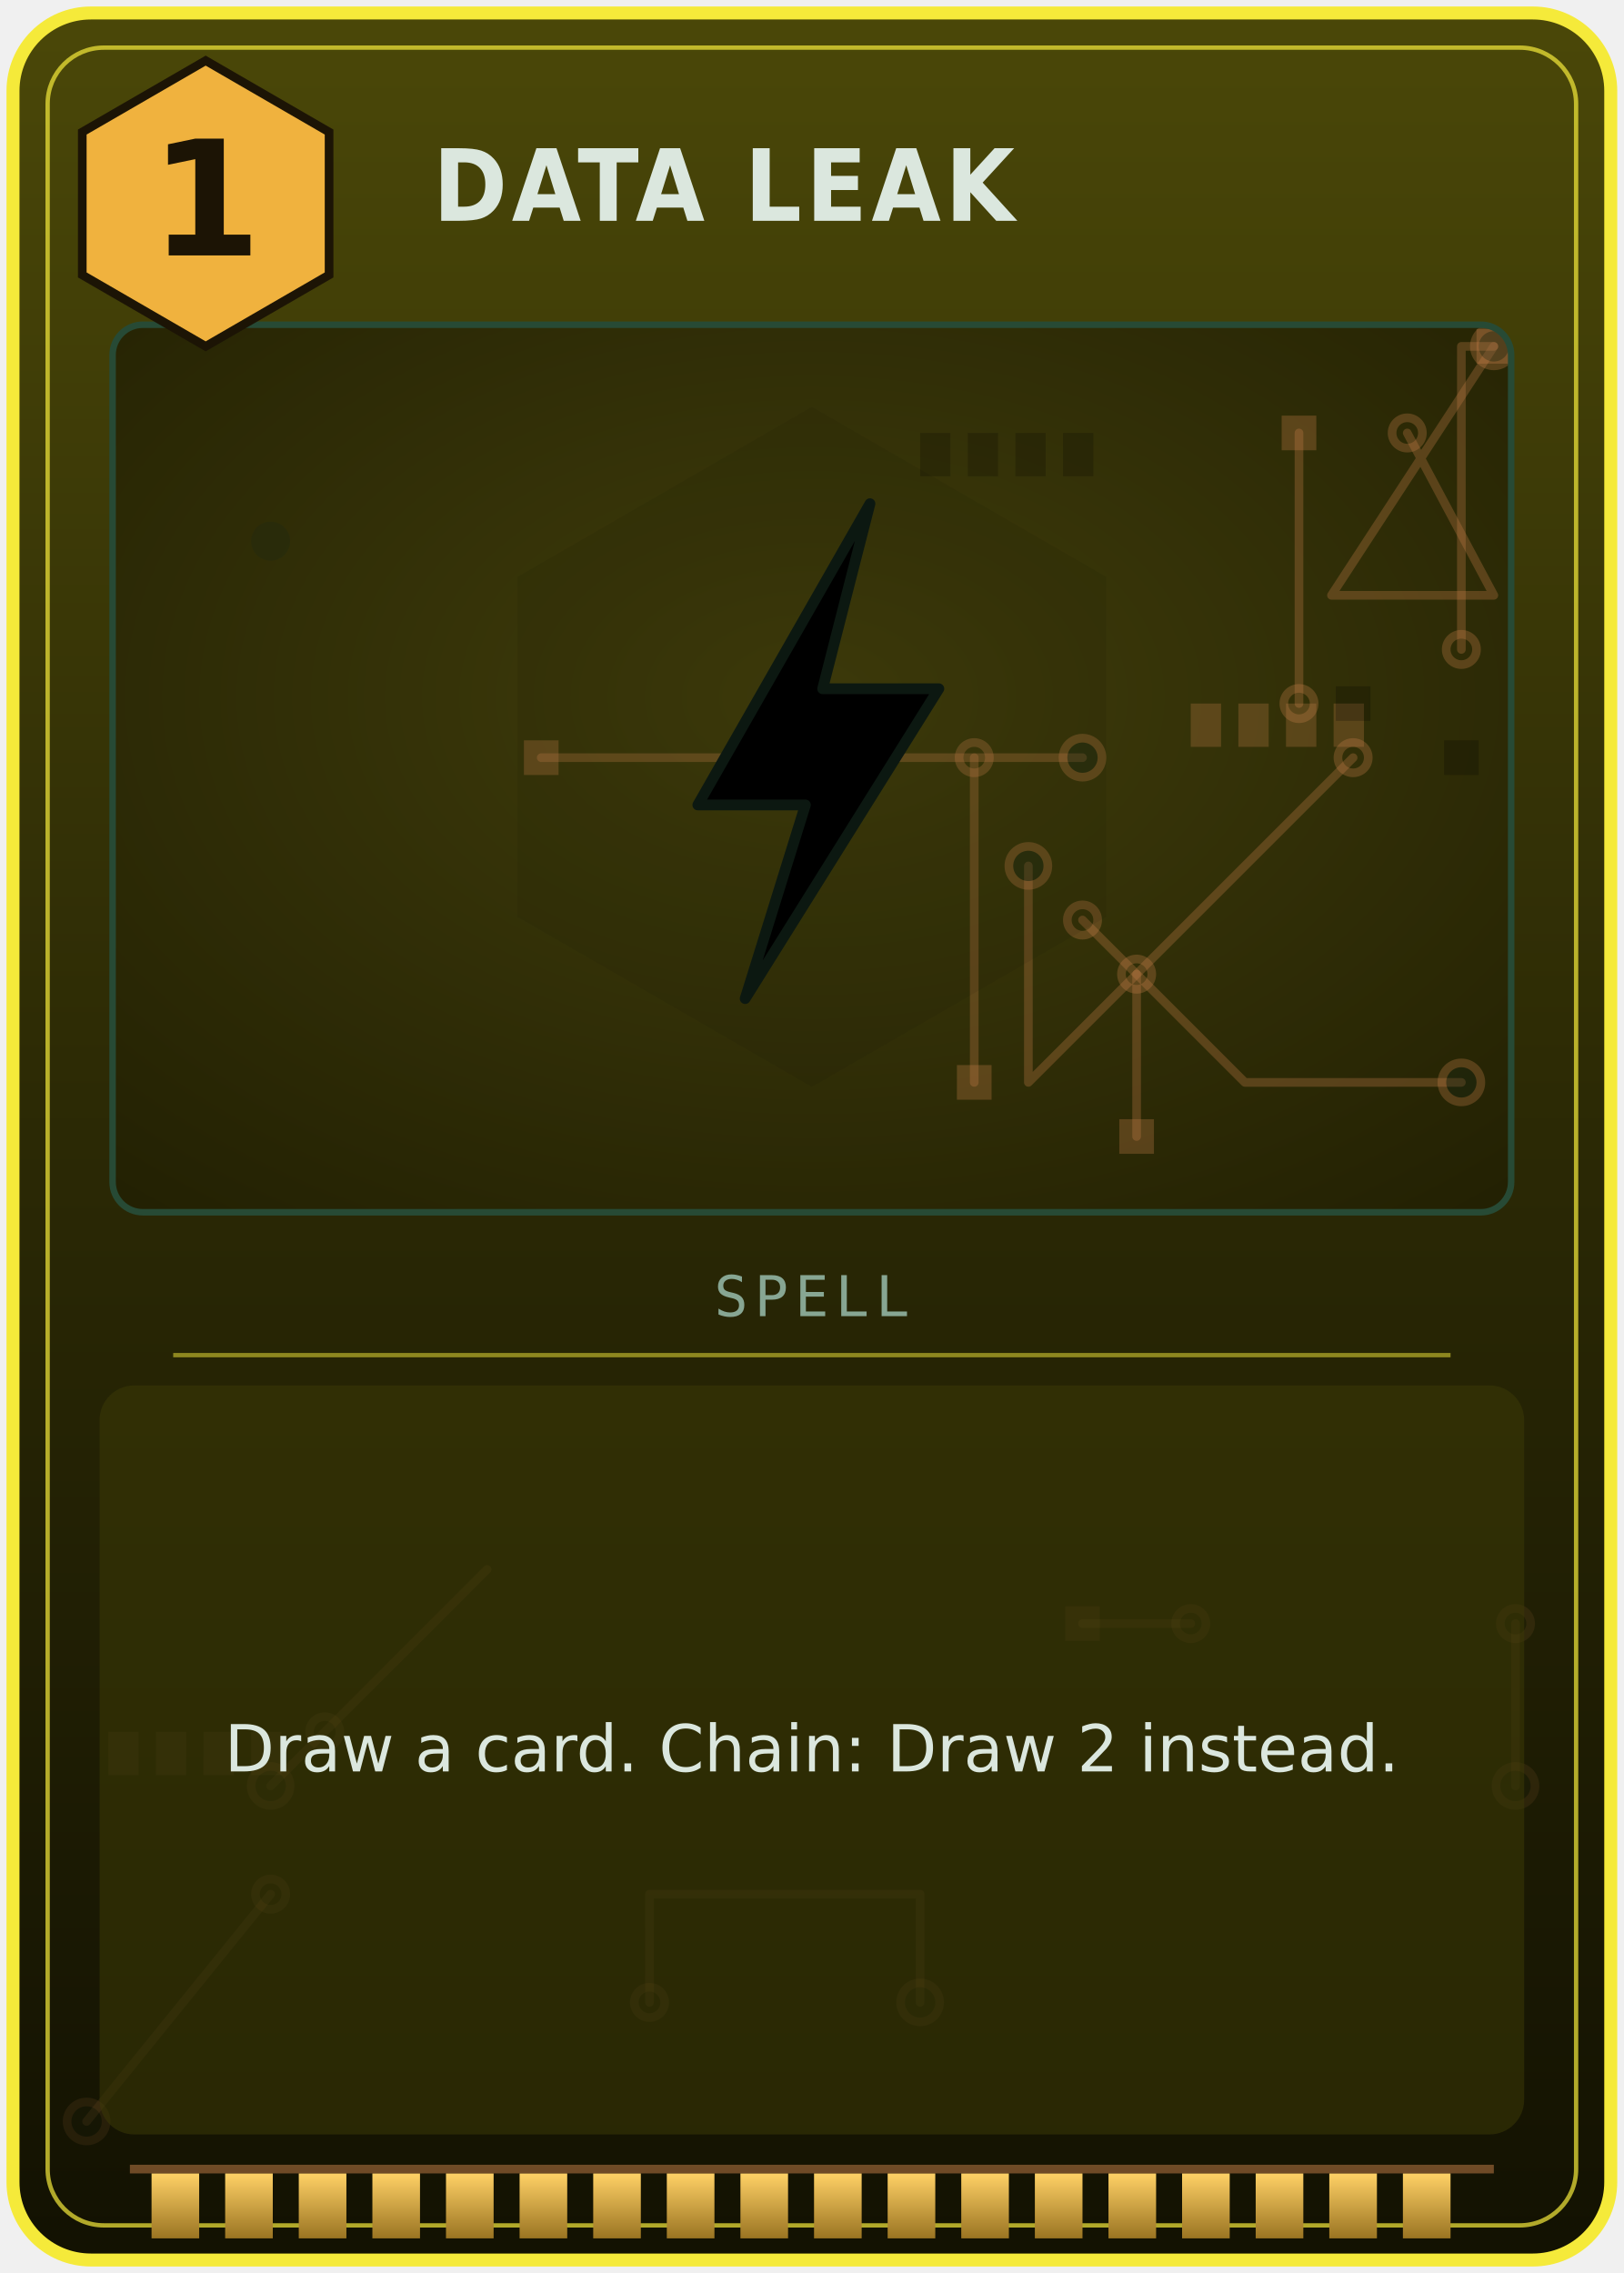
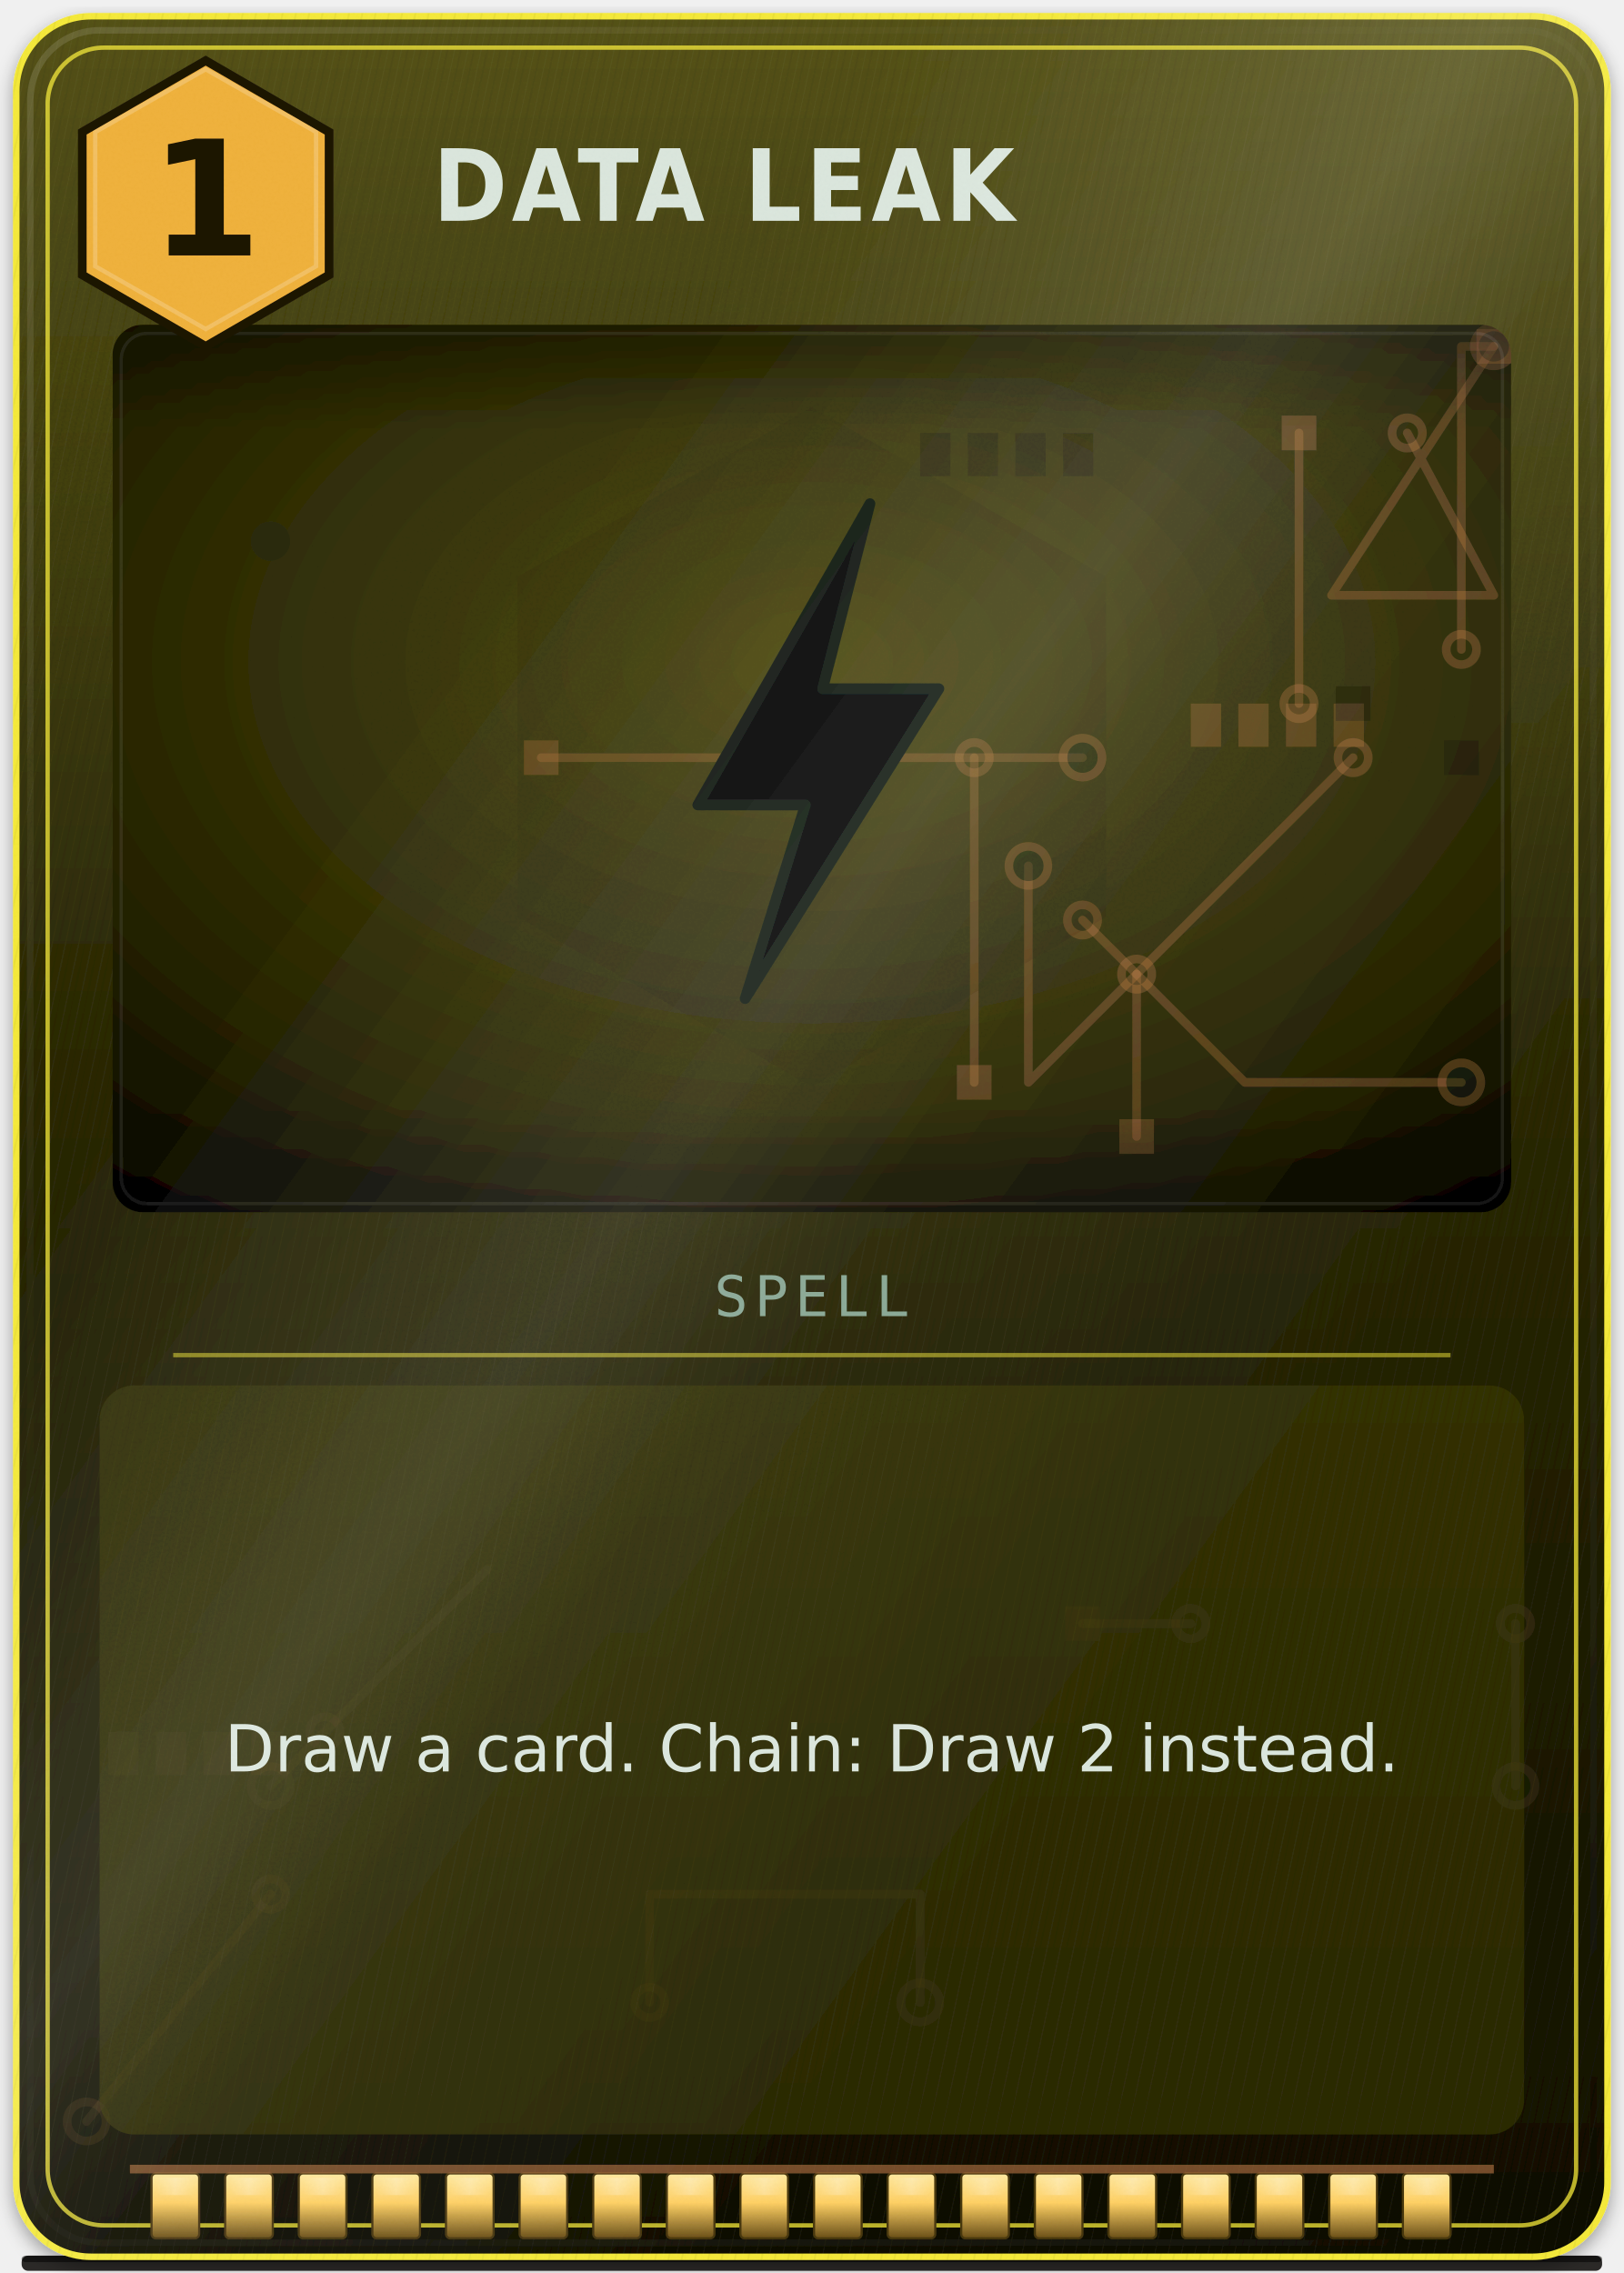
<svg xmlns="http://www.w3.org/2000/svg" width="750" height="1050" viewBox="0 0 750 1050">
  <defs>
+     <filter id="cardDrop" x="-6%" y="-3%" width="112%" height="110%" color-interpolation-filters="sRGB">
+       <feDropShadow dx="0" dy="10" stdDeviation="14" flood-color="#000" flood-opacity="0.5" />
+       <feDropShadow dx="0" dy="3" stdDeviation="4" flood-color="#000" flood-opacity="0.35" />
+     </filter>
+     <filter id="paperGrain" x="0" y="0" width="100%" height="100%">
+       <feTurbulence type="fractalNoise" baseFrequency="0.72" numOctaves="4" seed="17" result="n" />
+       <feColorMatrix in="n" type="matrix" values="0 0 0 0 0.48  0 0 0 0 0.42  0 0 0 0 0.36  0 0 0 0.07 0" result="g" />
+       <feBlend in="SourceGraphic" in2="g" mode="multiply" />
+     </filter>
+     <filter id="artDepth" x="-8%" y="-8%" width="116%" height="116%">
+       <feGaussianBlur in="SourceAlpha" stdDeviation="6" result="blur" />
+       <feOffset dy="4" result="off" />
+       <feFlood flood-color="#000" flood-opacity="0.45" />
+       <feComposite in2="off" operator="in" result="sh" />
+       <feMerge>
+         <feMergeNode in="sh" />
+         <feMergeNode in="SourceGraphic" />
+       </feMerge>
+     </filter>
    <linearGradient id="bggrad" x1="0" y1="0" x2="0" y2="1">
-       <stop offset="0" stop-color="#4a4708" />
-       <stop offset="0.5" stop-color="#2b2905" />
-       <stop offset="1" stop-color="#131202" />
-     </linearGradient>
-     <radialGradient id="artgrad" cx="0.5" cy="0.42" r="0.75">
-       <stop offset="0" stop-color="#403d0b" />
-       <stop offset="1" stop-color="#232103" />
+       <stop offset="0" stop-color="#555217" />
+       <stop offset="0.45" stop-color="#2b2905" />
+       <stop offset="1" stop-color="#100f02" />
+     </linearGradient>
+     <linearGradient id="bevelHi" x1="0" y1="0" x2="1" y2="1">
+       <stop offset="0" stop-color="#fff" stop-opacity="0.22" />
+       <stop offset="0.35" stop-color="#fff" stop-opacity="0" />
+       <stop offset="1" stop-color="#000" stop-opacity="0.28" />
+     </linearGradient>
+     <radialGradient id="artgrad" cx="0.5" cy="0.38" r="0.82">
+       <stop offset="0" stop-color="#514d0f" />
+       <stop offset="0.7" stop-color="#232103" />
+       <stop offset="1" stop-color="#1715NaN" />
    </radialGradient>
+     <linearGradient id="artInset" x1="0" y1="0" x2="0" y2="1">
+       <stop offset="0" stop-color="#000" stop-opacity="0.38" />
+       <stop offset="0.12" stop-color="#000" stop-opacity="0" />
+       <stop offset="0.88" stop-color="#000" stop-opacity="0" />
+       <stop offset="1" stop-color="#000" stop-opacity="0.42" />
+     </linearGradient>
    <linearGradient id="guldgrad" x1="0" y1="0" x2="0" y2="1">
-       <stop offset="0" stop-color="#ffd166" />
-       <stop offset="1" stop-color="#9a7422" />
-     </linearGradient>
+       <stop offset="0" stop-color="#ffe9a0" />
+       <stop offset="0.45" stop-color="#ffd166" />
+       <stop offset="1" stop-color="#6a5018" />
+     </linearGradient>
+     <linearGradient id="guldShine" x1="0" y1="0" x2="1" y2="0">
+       <stop offset="0" stop-color="#fff" stop-opacity="0" />
+       <stop offset="0.5" stop-color="#fff" stop-opacity="0.45" />
+       <stop offset="1" stop-color="#fff" stop-opacity="0" />
+     </linearGradient>
+     <linearGradient id="gloss" x1="0" y1="0" x2="1" y2="1">
+       <stop offset="0.28" stop-color="#fff" stop-opacity="0" />
+       <stop offset="0.46" stop-color="#fff" stop-opacity="0.16" />
+       <stop offset="0.54" stop-color="#fff" stop-opacity="0.06" />
+       <stop offset="0.72" stop-color="#fff" stop-opacity="0" />
+     </linearGradient>
+     <pattern id="fiber" width="6" height="6" patternUnits="userSpaceOnUse" patternTransform="rotate(12)">
+       <line x1="0" y1="0" x2="0" y2="6" stroke="#fff" stroke-width="0.6" opacity="0.04" />
+       <line x1="3" y1="0" x2="3" y2="6" stroke="#000" stroke-width="0.5" opacity="0.06" />
+     </pattern>
    <clipPath id="artclip">
      <rect x="52" y="150" width="646" height="410" rx="14" />
    </clipPath>
+     <clipPath id="cardclip">
+       <rect x="6" y="6" width="738" height="1038" rx="36" />
+     </clipPath>
  </defs>
-   <rect x="6" y="6" width="738" height="1038" rx="36" fill="url(#bggrad)" stroke="#f5ea3a" stroke-width="6" />
-   <rect x="22" y="22" width="706" height="1006" rx="26" fill="none" stroke="#f5ea3a" stroke-width="2" opacity="0.7" />
-   <circle cx="125" cy="875" r="7" fill="none" stroke="#c9814a" stroke-width="4" opacity="0.1" />
-   <path d="M 125 875 L 40 980" fill="none" stroke="#c9814a" stroke-width="4" stroke-linecap="round" stroke-linejoin="round" opacity="0.1" />
-   <circle cx="40" cy="980" r="9" fill="#122419" stroke="#c9814a" stroke-width="4" opacity="0.1" />
-   <circle cx="550" cy="750" r="7" fill="none" stroke="#c9814a" stroke-width="4" opacity="0.1" />
-   <path d="M 550 750 L 500 750" fill="none" stroke="#c9814a" stroke-width="4" stroke-linecap="round" stroke-linejoin="round" opacity="0.1" />
-   <rect x="492" y="742" width="16" height="16" fill="#c9814a" opacity="0.1" />
-   <circle cx="700" cy="750" r="7" fill="none" stroke="#c9814a" stroke-width="4" opacity="0.1" />
-   <path d="M 700 750 L 700 825" fill="none" stroke="#c9814a" stroke-width="4" stroke-linecap="round" stroke-linejoin="round" opacity="0.1" />
-   <circle cx="700" cy="825" r="9" fill="#122419" stroke="#c9814a" stroke-width="4" opacity="0.1" />
-   <circle cx="300" cy="925" r="7" fill="none" stroke="#c9814a" stroke-width="4" opacity="0.1" />
-   <path d="M 300 925 L 300 875 L 425 875 L 425 925" fill="none" stroke="#c9814a" stroke-width="4" stroke-linecap="round" stroke-linejoin="round" opacity="0.1" />
-   <circle cx="425" cy="925" r="9" fill="#122419" stroke="#c9814a" stroke-width="4" opacity="0.1" />
-   <circle cx="150" cy="800" r="7" fill="none" stroke="#c9814a" stroke-width="4" opacity="0.1" />
-   <path d="M 150 800 L 225 725 L 125 825" fill="none" stroke="#c9814a" stroke-width="4" stroke-linecap="round" stroke-linejoin="round" opacity="0.1" />
-   <circle cx="125" cy="825" r="9" fill="#122419" stroke="#c9814a" stroke-width="4" opacity="0.1" />
-   <rect x="50" y="800" width="14" height="20" fill="#c9814a" opacity="0.09" />
-   <rect x="72" y="800" width="14" height="20" fill="#c9814a" opacity="0.09" />
-   <rect x="94" y="800" width="14" height="20" fill="#c9814a" opacity="0.09" />
-   <rect x="116" y="800" width="14" height="20" fill="#c9814a" opacity="0.09" />
-   <g clip-path="url(#artclip)">
-     <rect x="52" y="150" width="646" height="410" fill="url(#artgrad)" />
-     <circle cx="525" cy="450" r="7" fill="none" stroke="#c9814a" stroke-width="4" opacity="0.3" />
-     <path d="M 525 450 L 525 525" fill="none" stroke="#c9814a" stroke-width="4" stroke-linecap="round" stroke-linejoin="round" opacity="0.3" />
-     <rect x="517" y="517" width="16" height="16" fill="#c9814a" opacity="0.3" />
-     <circle cx="500" cy="425" r="7" fill="none" stroke="#c9814a" stroke-width="4" opacity="0.3" />
-     <path d="M 500 425 L 575 500 L 675 500" fill="none" stroke="#c9814a" stroke-width="4" stroke-linecap="round" stroke-linejoin="round" opacity="0.3" />
-     <circle cx="675" cy="500" r="9" fill="#122419" stroke="#c9814a" stroke-width="4" opacity="0.3" />
-     <circle cx="400" cy="350" r="7" fill="none" stroke="#c9814a" stroke-width="4" opacity="0.3" />
-     <path d="M 400 350 L 500 350" fill="none" stroke="#c9814a" stroke-width="4" stroke-linecap="round" stroke-linejoin="round" opacity="0.3" />
-     <circle cx="500" cy="350" r="9" fill="#122419" stroke="#c9814a" stroke-width="4" opacity="0.3" />
-     <circle cx="650" cy="200" r="7" fill="none" stroke="#c9814a" stroke-width="4" opacity="0.3" />
-     <path d="M 650 200 L 690 275 L 615 275 L 690 160" fill="none" stroke="#c9814a" stroke-width="4" stroke-linecap="round" stroke-linejoin="round" opacity="0.3" />
-     <circle cx="690" cy="160" r="9" fill="#122419" stroke="#c9814a" stroke-width="4" opacity="0.3" />
-     <circle cx="400" cy="350" r="7" fill="none" stroke="#c9814a" stroke-width="4" opacity="0.3" />
-     <path d="M 400 350 L 250 350" fill="none" stroke="#c9814a" stroke-width="4" stroke-linecap="round" stroke-linejoin="round" opacity="0.3" />
-     <rect x="242" y="342" width="16" height="16" fill="#c9814a" opacity="0.3" />
-     <circle cx="675" cy="300" r="7" fill="none" stroke="#c9814a" stroke-width="4" opacity="0.3" />
-     <path d="M 675 300 L 675 160 L 690 160" fill="none" stroke="#c9814a" stroke-width="4" stroke-linecap="round" stroke-linejoin="round" opacity="0.3" />
-     <rect x="682" y="152" width="16" height="16" fill="#c9814a" opacity="0.3" />
-     <circle cx="600" cy="325" r="7" fill="none" stroke="#c9814a" stroke-width="4" opacity="0.3" />
-     <path d="M 600 325 L 600 200" fill="none" stroke="#c9814a" stroke-width="4" stroke-linecap="round" stroke-linejoin="round" opacity="0.3" />
-     <rect x="592" y="192" width="16" height="16" fill="#c9814a" opacity="0.3" />
-     <circle cx="625" cy="350" r="7" fill="none" stroke="#c9814a" stroke-width="4" opacity="0.3" />
-     <path d="M 625 350 L 475 500 L 475 400" fill="none" stroke="#c9814a" stroke-width="4" stroke-linecap="round" stroke-linejoin="round" opacity="0.3" />
-     <circle cx="475" cy="400" r="9" fill="#122419" stroke="#c9814a" stroke-width="4" opacity="0.3" />
-     <circle cx="450" cy="350" r="7" fill="none" stroke="#c9814a" stroke-width="4" opacity="0.3" />
-     <path d="M 450 350 L 450 500" fill="none" stroke="#c9814a" stroke-width="4" stroke-linecap="round" stroke-linejoin="round" opacity="0.3" />
-     <rect x="442" y="492" width="16" height="16" fill="#c9814a" opacity="0.3" />
-     <rect x="550" y="325" width="14" height="20" fill="#c9814a" opacity="0.27" />
-     <rect x="572" y="325" width="14" height="20" fill="#c9814a" opacity="0.27" />
-     <rect x="594" y="325" width="14" height="20" fill="#c9814a" opacity="0.27" />
-     <rect x="616" y="325" width="14" height="20" fill="#c9814a" opacity="0.27" />
-     <circle cx="200" cy="325" r="7" fill="none" stroke="undefined" stroke-width="4" opacity="0.22" />
-     <path d="M 200 325 L 125 250" fill="none" stroke="undefined" stroke-width="4" stroke-linecap="round" stroke-linejoin="round" opacity="0.22" />
-     <circle cx="125" cy="250" r="9" fill="#122419" stroke="undefined" stroke-width="4" opacity="0.22" />
-     <circle cx="550" cy="325" r="7" fill="none" stroke="undefined" stroke-width="4" opacity="0.22" />
-     <path d="M 550 325 L 625 325" fill="none" stroke="undefined" stroke-width="4" stroke-linecap="round" stroke-linejoin="round" opacity="0.22" />
-     <rect x="617" y="317" width="16" height="16" fill="undefined" opacity="0.22" />
-     <circle cx="675" cy="225" r="7" fill="none" stroke="undefined" stroke-width="4" opacity="0.22" />
-     <path d="M 675 225 L 675 350" fill="none" stroke="undefined" stroke-width="4" stroke-linecap="round" stroke-linejoin="round" opacity="0.22" />
-     <rect x="667" y="342" width="16" height="16" fill="undefined" opacity="0.22" />
-     <rect x="425" y="200" width="14" height="20" fill="undefined" opacity="0.198" />
-     <rect x="447" y="200" width="14" height="20" fill="undefined" opacity="0.198" />
-     <rect x="469" y="200" width="14" height="20" fill="undefined" opacity="0.198" />
-     <rect x="491" y="200" width="14" height="20" fill="undefined" opacity="0.198" />
-     <g transform="translate(375 345) scale(0.994) translate(-375 -345)">
-       <polygon points="511.8,266.0 511.8,424.0 375.0,503.0 238.2,424.0 238.2,266.0 375.0,187.0" fill="none" stroke="undefined" stroke-width="10" stroke-linejoin="round" />
-       <polygon points="511.8,266.0 511.8,424.0 375.0,503.0 238.2,424.0 238.2,266.0 375.0,187.0" fill="undefined" opacity="0.07" />
-       <path d="M 402 232 L 322 372 L 372 372 L 344 462 L 434 318 L 380 318 Z" fill="undefined" stroke="#0c1811" stroke-width="5" stroke-linejoin="round" />
+   <rect x="10" y="1042" width="730" height="7" rx="3" fill="#080604" opacity="0.85" />
+   <rect x="10" y="1042" width="730" height="3" rx="2" fill="#6e69NaN" opacity="0.5" />
+   <g filter="url(#cardDrop)">
+     <g filter="url(#paperGrain)" clip-path="url(#cardclip)">
+       <rect x="6" y="6" width="738" height="1038" rx="36" fill="url(#bggrad)" stroke="#f5ea3a" stroke-width="6" />
+       <rect x="6" y="6" width="738" height="1038" rx="36" fill="url(#fiber)" />
+       <rect x="22" y="22" width="706" height="1006" rx="26" fill="none" stroke="#f5ea3a" stroke-width="2" opacity="0.75" />
+       <rect x="14" y="14" width="722" height="1022" rx="32" fill="none" stroke="url(#bevelHi)" stroke-width="3" opacity="0.55" />
+       <circle cx="125" cy="875" r="7" fill="none" stroke="#c9814a" stroke-width="4" opacity="0.1" />
+       <path d="M 125 875 L 40 980" fill="none" stroke="#c9814a" stroke-width="4" stroke-linecap="round" stroke-linejoin="round" opacity="0.1" />
+       <circle cx="40" cy="980" r="9" fill="#122419" stroke="#c9814a" stroke-width="4" opacity="0.1" />
+       <circle cx="550" cy="750" r="7" fill="none" stroke="#c9814a" stroke-width="4" opacity="0.1" />
+       <path d="M 550 750 L 500 750" fill="none" stroke="#c9814a" stroke-width="4" stroke-linecap="round" stroke-linejoin="round" opacity="0.1" />
+       <rect x="492" y="742" width="16" height="16" fill="#c9814a" opacity="0.1" />
+       <circle cx="700" cy="750" r="7" fill="none" stroke="#c9814a" stroke-width="4" opacity="0.1" />
+       <path d="M 700 750 L 700 825" fill="none" stroke="#c9814a" stroke-width="4" stroke-linecap="round" stroke-linejoin="round" opacity="0.1" />
+       <circle cx="700" cy="825" r="9" fill="#122419" stroke="#c9814a" stroke-width="4" opacity="0.1" />
+       <circle cx="300" cy="925" r="7" fill="none" stroke="#c9814a" stroke-width="4" opacity="0.1" />
+       <path d="M 300 925 L 300 875 L 425 875 L 425 925" fill="none" stroke="#c9814a" stroke-width="4" stroke-linecap="round" stroke-linejoin="round" opacity="0.1" />
+       <circle cx="425" cy="925" r="9" fill="#122419" stroke="#c9814a" stroke-width="4" opacity="0.1" />
+       <circle cx="150" cy="800" r="7" fill="none" stroke="#c9814a" stroke-width="4" opacity="0.1" />
+       <path d="M 150 800 L 225 725 L 125 825" fill="none" stroke="#c9814a" stroke-width="4" stroke-linecap="round" stroke-linejoin="round" opacity="0.1" />
+       <circle cx="125" cy="825" r="9" fill="#122419" stroke="#c9814a" stroke-width="4" opacity="0.1" />
+       <rect x="50" y="800" width="14" height="20" fill="#c9814a" opacity="0.09" />
+       <rect x="72" y="800" width="14" height="20" fill="#c9814a" opacity="0.09" />
+       <rect x="94" y="800" width="14" height="20" fill="#c9814a" opacity="0.09" />
+       <rect x="116" y="800" width="14" height="20" fill="#c9814a" opacity="0.09" />
+       <g clip-path="url(#artclip)" filter="url(#artDepth)">
+         <rect x="52" y="150" width="646" height="410" fill="url(#artgrad)" />
+         <circle cx="525" cy="450" r="7" fill="none" stroke="#c9814a" stroke-width="4" opacity="0.3" />
+         <path d="M 525 450 L 525 525" fill="none" stroke="#c9814a" stroke-width="4" stroke-linecap="round" stroke-linejoin="round" opacity="0.3" />
+         <rect x="517" y="517" width="16" height="16" fill="#c9814a" opacity="0.3" />
+         <circle cx="500" cy="425" r="7" fill="none" stroke="#c9814a" stroke-width="4" opacity="0.3" />
+         <path d="M 500 425 L 575 500 L 675 500" fill="none" stroke="#c9814a" stroke-width="4" stroke-linecap="round" stroke-linejoin="round" opacity="0.3" />
+         <circle cx="675" cy="500" r="9" fill="#122419" stroke="#c9814a" stroke-width="4" opacity="0.3" />
+         <circle cx="400" cy="350" r="7" fill="none" stroke="#c9814a" stroke-width="4" opacity="0.3" />
+         <path d="M 400 350 L 500 350" fill="none" stroke="#c9814a" stroke-width="4" stroke-linecap="round" stroke-linejoin="round" opacity="0.3" />
+         <circle cx="500" cy="350" r="9" fill="#122419" stroke="#c9814a" stroke-width="4" opacity="0.3" />
+         <circle cx="650" cy="200" r="7" fill="none" stroke="#c9814a" stroke-width="4" opacity="0.3" />
+         <path d="M 650 200 L 690 275 L 615 275 L 690 160" fill="none" stroke="#c9814a" stroke-width="4" stroke-linecap="round" stroke-linejoin="round" opacity="0.3" />
+         <circle cx="690" cy="160" r="9" fill="#122419" stroke="#c9814a" stroke-width="4" opacity="0.3" />
+         <circle cx="400" cy="350" r="7" fill="none" stroke="#c9814a" stroke-width="4" opacity="0.3" />
+         <path d="M 400 350 L 250 350" fill="none" stroke="#c9814a" stroke-width="4" stroke-linecap="round" stroke-linejoin="round" opacity="0.3" />
+         <rect x="242" y="342" width="16" height="16" fill="#c9814a" opacity="0.3" />
+         <circle cx="675" cy="300" r="7" fill="none" stroke="#c9814a" stroke-width="4" opacity="0.3" />
+         <path d="M 675 300 L 675 160 L 690 160" fill="none" stroke="#c9814a" stroke-width="4" stroke-linecap="round" stroke-linejoin="round" opacity="0.3" />
+         <rect x="682" y="152" width="16" height="16" fill="#c9814a" opacity="0.3" />
+         <circle cx="600" cy="325" r="7" fill="none" stroke="#c9814a" stroke-width="4" opacity="0.3" />
+         <path d="M 600 325 L 600 200" fill="none" stroke="#c9814a" stroke-width="4" stroke-linecap="round" stroke-linejoin="round" opacity="0.3" />
+         <rect x="592" y="192" width="16" height="16" fill="#c9814a" opacity="0.3" />
+         <circle cx="625" cy="350" r="7" fill="none" stroke="#c9814a" stroke-width="4" opacity="0.3" />
+         <path d="M 625 350 L 475 500 L 475 400" fill="none" stroke="#c9814a" stroke-width="4" stroke-linecap="round" stroke-linejoin="round" opacity="0.3" />
+         <circle cx="475" cy="400" r="9" fill="#122419" stroke="#c9814a" stroke-width="4" opacity="0.3" />
+         <circle cx="450" cy="350" r="7" fill="none" stroke="#c9814a" stroke-width="4" opacity="0.3" />
+         <path d="M 450 350 L 450 500" fill="none" stroke="#c9814a" stroke-width="4" stroke-linecap="round" stroke-linejoin="round" opacity="0.3" />
+         <rect x="442" y="492" width="16" height="16" fill="#c9814a" opacity="0.3" />
+         <rect x="550" y="325" width="14" height="20" fill="#c9814a" opacity="0.27" />
+         <rect x="572" y="325" width="14" height="20" fill="#c9814a" opacity="0.27" />
+         <rect x="594" y="325" width="14" height="20" fill="#c9814a" opacity="0.27" />
+         <rect x="616" y="325" width="14" height="20" fill="#c9814a" opacity="0.27" />
+         <circle cx="200" cy="325" r="7" fill="none" stroke="undefined" stroke-width="4" opacity="0.22" />
+         <path d="M 200 325 L 125 250" fill="none" stroke="undefined" stroke-width="4" stroke-linecap="round" stroke-linejoin="round" opacity="0.22" />
+         <circle cx="125" cy="250" r="9" fill="#122419" stroke="undefined" stroke-width="4" opacity="0.22" />
+         <circle cx="550" cy="325" r="7" fill="none" stroke="undefined" stroke-width="4" opacity="0.22" />
+         <path d="M 550 325 L 625 325" fill="none" stroke="undefined" stroke-width="4" stroke-linecap="round" stroke-linejoin="round" opacity="0.22" />
+         <rect x="617" y="317" width="16" height="16" fill="undefined" opacity="0.22" />
+         <circle cx="675" cy="225" r="7" fill="none" stroke="undefined" stroke-width="4" opacity="0.22" />
+         <path d="M 675 225 L 675 350" fill="none" stroke="undefined" stroke-width="4" stroke-linecap="round" stroke-linejoin="round" opacity="0.22" />
+         <rect x="667" y="342" width="16" height="16" fill="undefined" opacity="0.22" />
+         <rect x="425" y="200" width="14" height="20" fill="undefined" opacity="0.198" />
+         <rect x="447" y="200" width="14" height="20" fill="undefined" opacity="0.198" />
+         <rect x="469" y="200" width="14" height="20" fill="undefined" opacity="0.198" />
+         <rect x="491" y="200" width="14" height="20" fill="undefined" opacity="0.198" />
+         <g transform="translate(375 345) scale(0.994) translate(-375 -345)">
+           <polygon points="511.8,266.0 511.8,424.0 375.0,503.0 238.2,424.0 238.2,266.0 375.0,187.0" fill="none" stroke="undefined" stroke-width="10" stroke-linejoin="round" />
+           <polygon points="511.8,266.0 511.8,424.0 375.0,503.0 238.2,424.0 238.2,266.0 375.0,187.0" fill="undefined" opacity="0.07" />
+           <path d="M 402 232 L 322 372 L 372 372 L 344 462 L 434 318 L 380 318 Z" fill="undefined" stroke="#0c1811" stroke-width="5" stroke-linejoin="round" />
+         </g>
+         <rect x="52" y="150" width="646" height="410" fill="url(#artInset)" />
+       </g>
+       <rect x="52" y="150" width="646" height="410" rx="14" fill="none" stroke="#b8b0NaN" stroke-width="4" />
+       <rect x="56" y="154" width="638" height="402" rx="12" fill="none" stroke="#fff" stroke-width="1.5" opacity="0.08" />
+       <text x="200" y="102" font-family="DejaVu Sans Condensed" font-weight="bold" font-size="46" letter-spacing="2" fill="#dbe7de">DATA LEAK</text>
+       <polygon points="95,28 152,61 152,127 95,160 38,127 38,61" fill="#f0b23e" stroke="#1c1405" stroke-width="4" />
+       <polygon points="95,32 146,61 146,123 95,152 44,123 44,61" fill="none" stroke="#fff" stroke-width="2" opacity="0.2" />
+       <text x="95" y="118" text-anchor="middle" font-family="DejaVu Sans" font-weight="bold" font-size="74" fill="#1c1405">1</text>
+       <text x="375" y="608" text-anchor="middle" font-family="DejaVu Sans Mono" font-size="26" letter-spacing="3" fill="#87a693">SPELL</text>
+       <line x1="80" y1="626" x2="670" y2="626" stroke="#f5ea3a" stroke-width="2" opacity="0.5" />
+       <rect x="46" y="640" width="658" height="346" rx="16" fill="#3a3806" opacity="0.62" />
+       <rect x="50" y="644" width="650" height="324" rx="14" fill="url(#fiber)" opacity="0.35" />
+       <text x="375" y="818.3" text-anchor="middle" font-family="DejaVu Sans" font-size="30" fill="#dbe7de">Draw a card. Chain: Draw 2 instead.</text>
+       <rect x="70" y="1004" width="22" height="30" rx="2" fill="url(#guldgrad)" stroke="#4a3810" stroke-width="1" />
+       <rect x="72" y="1006" width="18" height="8" rx="1" fill="url(#guldShine)" opacity="0.55" />
+       <rect x="104" y="1004" width="22" height="30" rx="2" fill="url(#guldgrad)" stroke="#4a3810" stroke-width="1" />
+       <rect x="106" y="1006" width="18" height="8" rx="1" fill="url(#guldShine)" opacity="0.55" />
+       <rect x="138" y="1004" width="22" height="30" rx="2" fill="url(#guldgrad)" stroke="#4a3810" stroke-width="1" />
+       <rect x="140" y="1006" width="18" height="8" rx="1" fill="url(#guldShine)" opacity="0.55" />
+       <rect x="172" y="1004" width="22" height="30" rx="2" fill="url(#guldgrad)" stroke="#4a3810" stroke-width="1" />
+       <rect x="174" y="1006" width="18" height="8" rx="1" fill="url(#guldShine)" opacity="0.55" />
+       <rect x="206" y="1004" width="22" height="30" rx="2" fill="url(#guldgrad)" stroke="#4a3810" stroke-width="1" />
+       <rect x="208" y="1006" width="18" height="8" rx="1" fill="url(#guldShine)" opacity="0.55" />
+       <rect x="240" y="1004" width="22" height="30" rx="2" fill="url(#guldgrad)" stroke="#4a3810" stroke-width="1" />
+       <rect x="242" y="1006" width="18" height="8" rx="1" fill="url(#guldShine)" opacity="0.55" />
+       <rect x="274" y="1004" width="22" height="30" rx="2" fill="url(#guldgrad)" stroke="#4a3810" stroke-width="1" />
+       <rect x="276" y="1006" width="18" height="8" rx="1" fill="url(#guldShine)" opacity="0.55" />
+       <rect x="308" y="1004" width="22" height="30" rx="2" fill="url(#guldgrad)" stroke="#4a3810" stroke-width="1" />
+       <rect x="310" y="1006" width="18" height="8" rx="1" fill="url(#guldShine)" opacity="0.55" />
+       <rect x="342" y="1004" width="22" height="30" rx="2" fill="url(#guldgrad)" stroke="#4a3810" stroke-width="1" />
+       <rect x="344" y="1006" width="18" height="8" rx="1" fill="url(#guldShine)" opacity="0.55" />
+       <rect x="376" y="1004" width="22" height="30" rx="2" fill="url(#guldgrad)" stroke="#4a3810" stroke-width="1" />
+       <rect x="378" y="1006" width="18" height="8" rx="1" fill="url(#guldShine)" opacity="0.55" />
+       <rect x="410" y="1004" width="22" height="30" rx="2" fill="url(#guldgrad)" stroke="#4a3810" stroke-width="1" />
+       <rect x="412" y="1006" width="18" height="8" rx="1" fill="url(#guldShine)" opacity="0.55" />
+       <rect x="444" y="1004" width="22" height="30" rx="2" fill="url(#guldgrad)" stroke="#4a3810" stroke-width="1" />
+       <rect x="446" y="1006" width="18" height="8" rx="1" fill="url(#guldShine)" opacity="0.55" />
+       <rect x="478" y="1004" width="22" height="30" rx="2" fill="url(#guldgrad)" stroke="#4a3810" stroke-width="1" />
+       <rect x="480" y="1006" width="18" height="8" rx="1" fill="url(#guldShine)" opacity="0.55" />
+       <rect x="512" y="1004" width="22" height="30" rx="2" fill="url(#guldgrad)" stroke="#4a3810" stroke-width="1" />
+       <rect x="514" y="1006" width="18" height="8" rx="1" fill="url(#guldShine)" opacity="0.55" />
+       <rect x="546" y="1004" width="22" height="30" rx="2" fill="url(#guldgrad)" stroke="#4a3810" stroke-width="1" />
+       <rect x="548" y="1006" width="18" height="8" rx="1" fill="url(#guldShine)" opacity="0.55" />
+       <rect x="580" y="1004" width="22" height="30" rx="2" fill="url(#guldgrad)" stroke="#4a3810" stroke-width="1" />
+       <rect x="582" y="1006" width="18" height="8" rx="1" fill="url(#guldShine)" opacity="0.55" />
+       <rect x="614" y="1004" width="22" height="30" rx="2" fill="url(#guldgrad)" stroke="#4a3810" stroke-width="1" />
+       <rect x="616" y="1006" width="18" height="8" rx="1" fill="url(#guldShine)" opacity="0.55" />
+       <rect x="648" y="1004" width="22" height="30" rx="2" fill="url(#guldgrad)" stroke="#4a3810" stroke-width="1" />
+       <rect x="650" y="1006" width="18" height="8" rx="1" fill="url(#guldShine)" opacity="0.55" />
+       <rect x="60" y="1000" width="630" height="4" fill="#c9814a" opacity="0.55" />
+       <rect x="6" y="6" width="738" height="1038" rx="36" fill="url(#gloss)" opacity="0.85" />
    </g>
  </g>
-   <rect x="52" y="150" width="646" height="410" rx="14" fill="none" stroke="#274a35" stroke-width="3" />
-   <text x="200" y="102" font-family="DejaVu Sans Condensed" font-weight="bold" font-size="46" letter-spacing="2" fill="#dbe7de">DATA LEAK</text>
-   <polygon points="95,28 152,61 152,127 95,160 38,127 38,61" fill="#f0b23e" stroke="#1c1405" stroke-width="4" />
-   <text x="95" y="118" text-anchor="middle" font-family="DejaVu Sans" font-weight="bold" font-size="74" fill="#1c1405">1</text>
-   <text x="375" y="608" text-anchor="middle" font-family="DejaVu Sans Mono" font-size="26" letter-spacing="3" fill="#87a693">SPELL</text>
-   <line x1="80" y1="626" x2="670" y2="626" stroke="#f5ea3a" stroke-width="2" opacity="0.5" />
-   <rect x="46" y="640" width="658" height="346" rx="16" fill="#3a3806" opacity="0.55" />
-   <text x="375" y="818.3" text-anchor="middle" font-family="DejaVu Sans" font-size="30" fill="#dbe7de">Draw a card. Chain: Draw 2 instead.</text>
-   <rect x="70" y="1004" width="22" height="30" fill="url(#guldgrad)" />
-   <rect x="104" y="1004" width="22" height="30" fill="url(#guldgrad)" />
-   <rect x="138" y="1004" width="22" height="30" fill="url(#guldgrad)" />
-   <rect x="172" y="1004" width="22" height="30" fill="url(#guldgrad)" />
-   <rect x="206" y="1004" width="22" height="30" fill="url(#guldgrad)" />
-   <rect x="240" y="1004" width="22" height="30" fill="url(#guldgrad)" />
-   <rect x="274" y="1004" width="22" height="30" fill="url(#guldgrad)" />
-   <rect x="308" y="1004" width="22" height="30" fill="url(#guldgrad)" />
-   <rect x="342" y="1004" width="22" height="30" fill="url(#guldgrad)" />
-   <rect x="376" y="1004" width="22" height="30" fill="url(#guldgrad)" />
-   <rect x="410" y="1004" width="22" height="30" fill="url(#guldgrad)" />
-   <rect x="444" y="1004" width="22" height="30" fill="url(#guldgrad)" />
-   <rect x="478" y="1004" width="22" height="30" fill="url(#guldgrad)" />
-   <rect x="512" y="1004" width="22" height="30" fill="url(#guldgrad)" />
-   <rect x="546" y="1004" width="22" height="30" fill="url(#guldgrad)" />
-   <rect x="580" y="1004" width="22" height="30" fill="url(#guldgrad)" />
-   <rect x="614" y="1004" width="22" height="30" fill="url(#guldgrad)" />
-   <rect x="648" y="1004" width="22" height="30" fill="url(#guldgrad)" />
-   <rect x="60" y="1000" width="630" height="4" fill="#c9814a" opacity="0.5" />
</svg>
